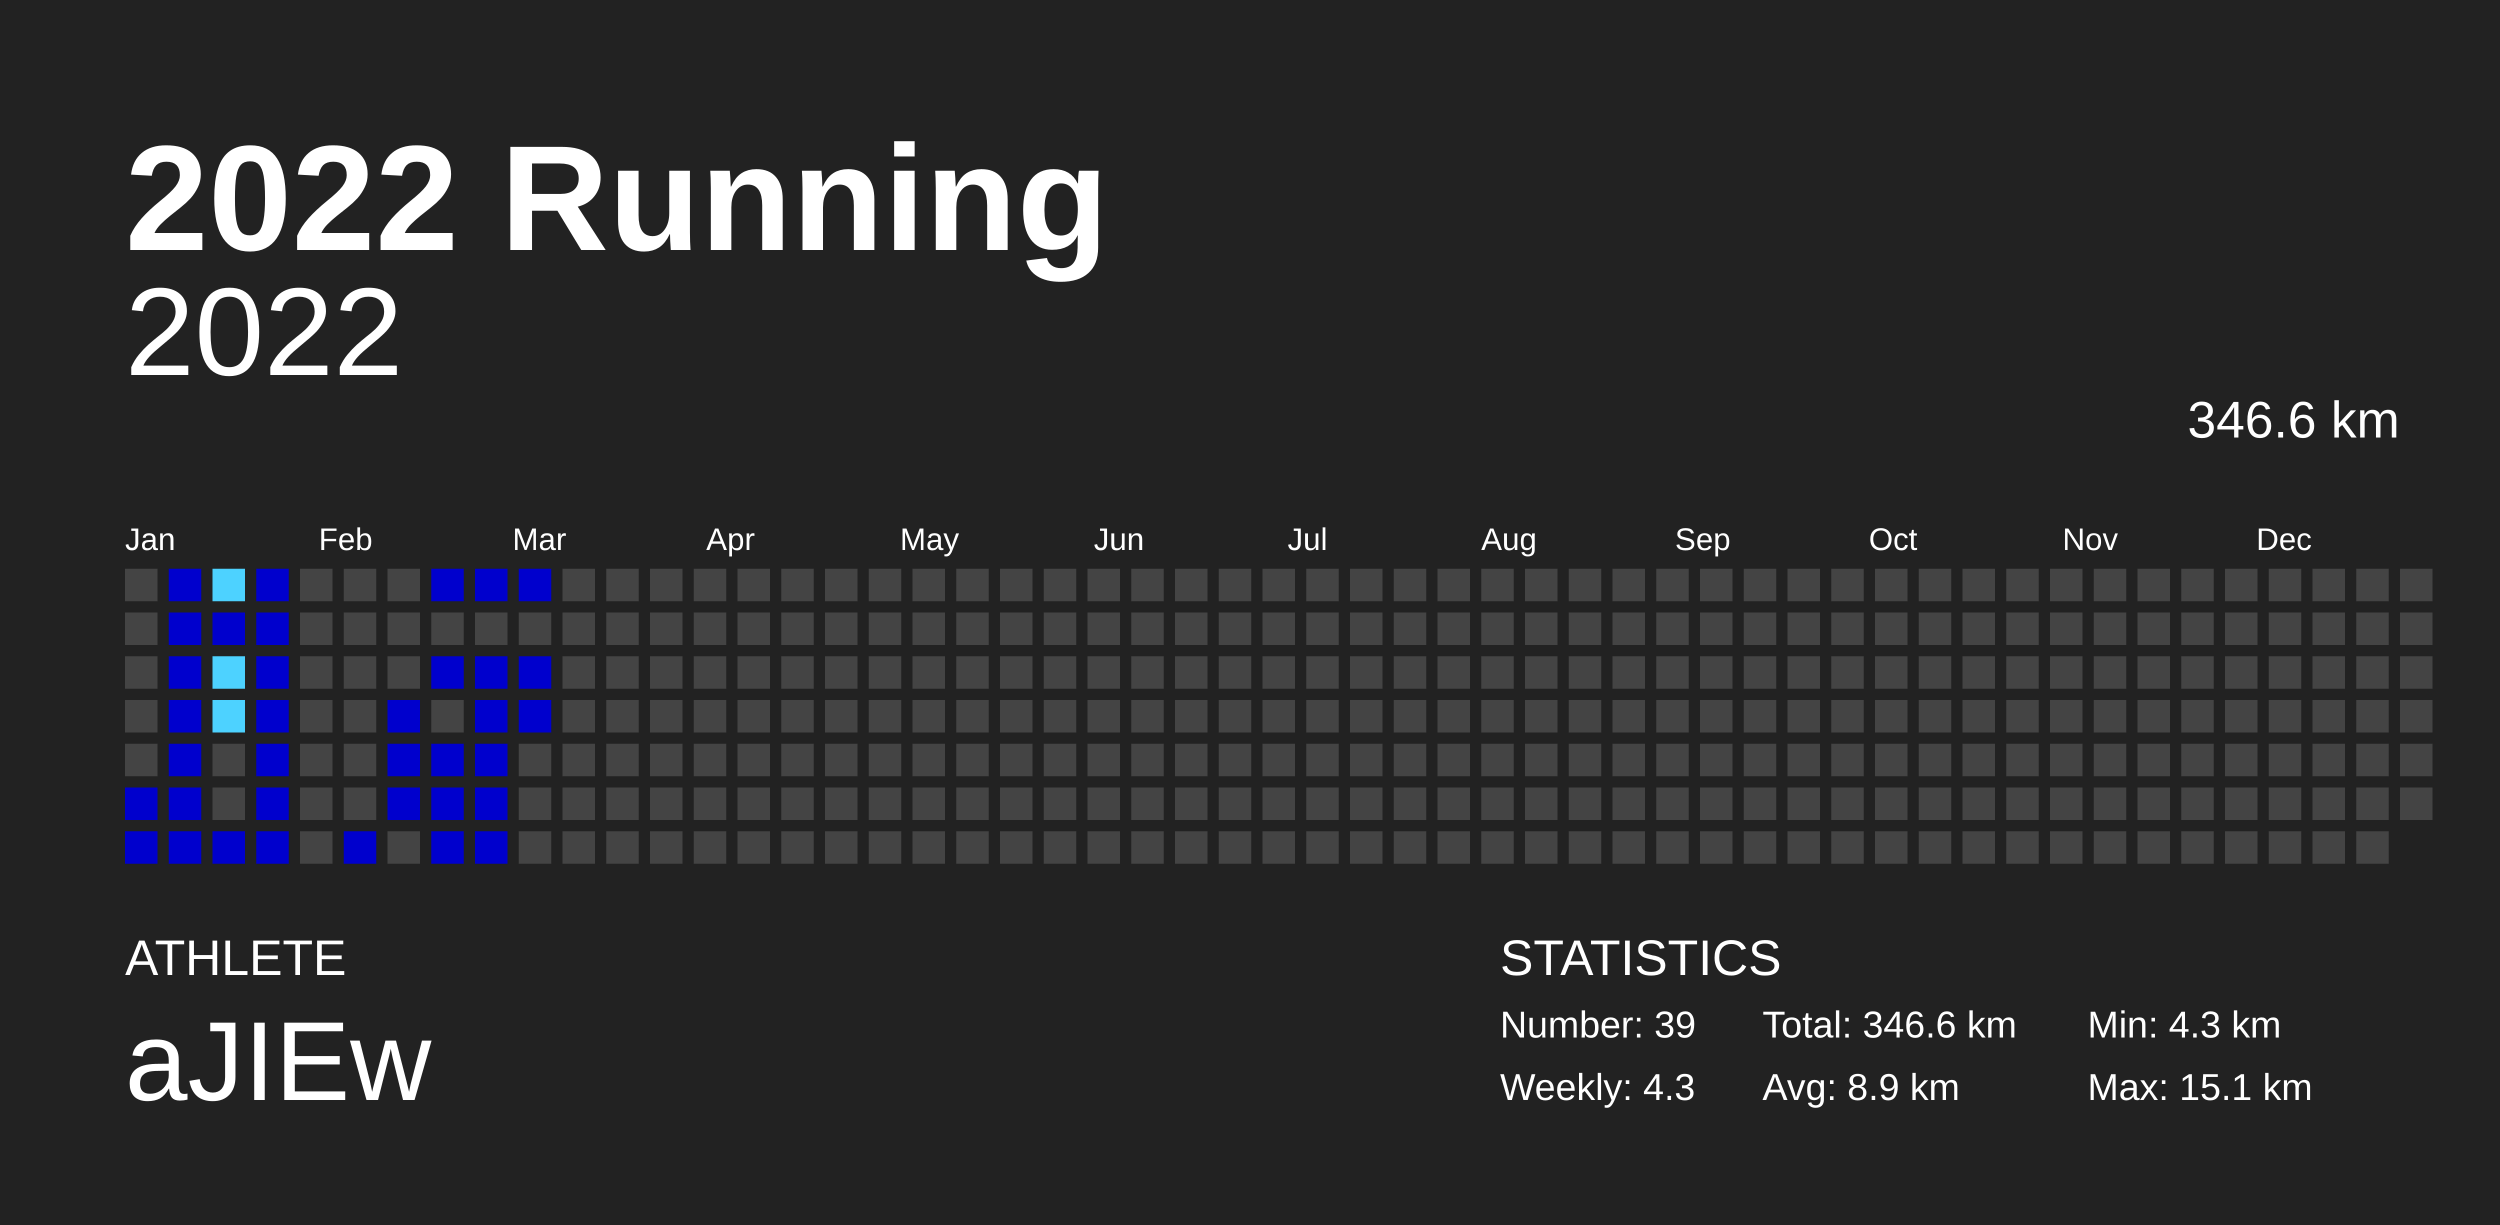
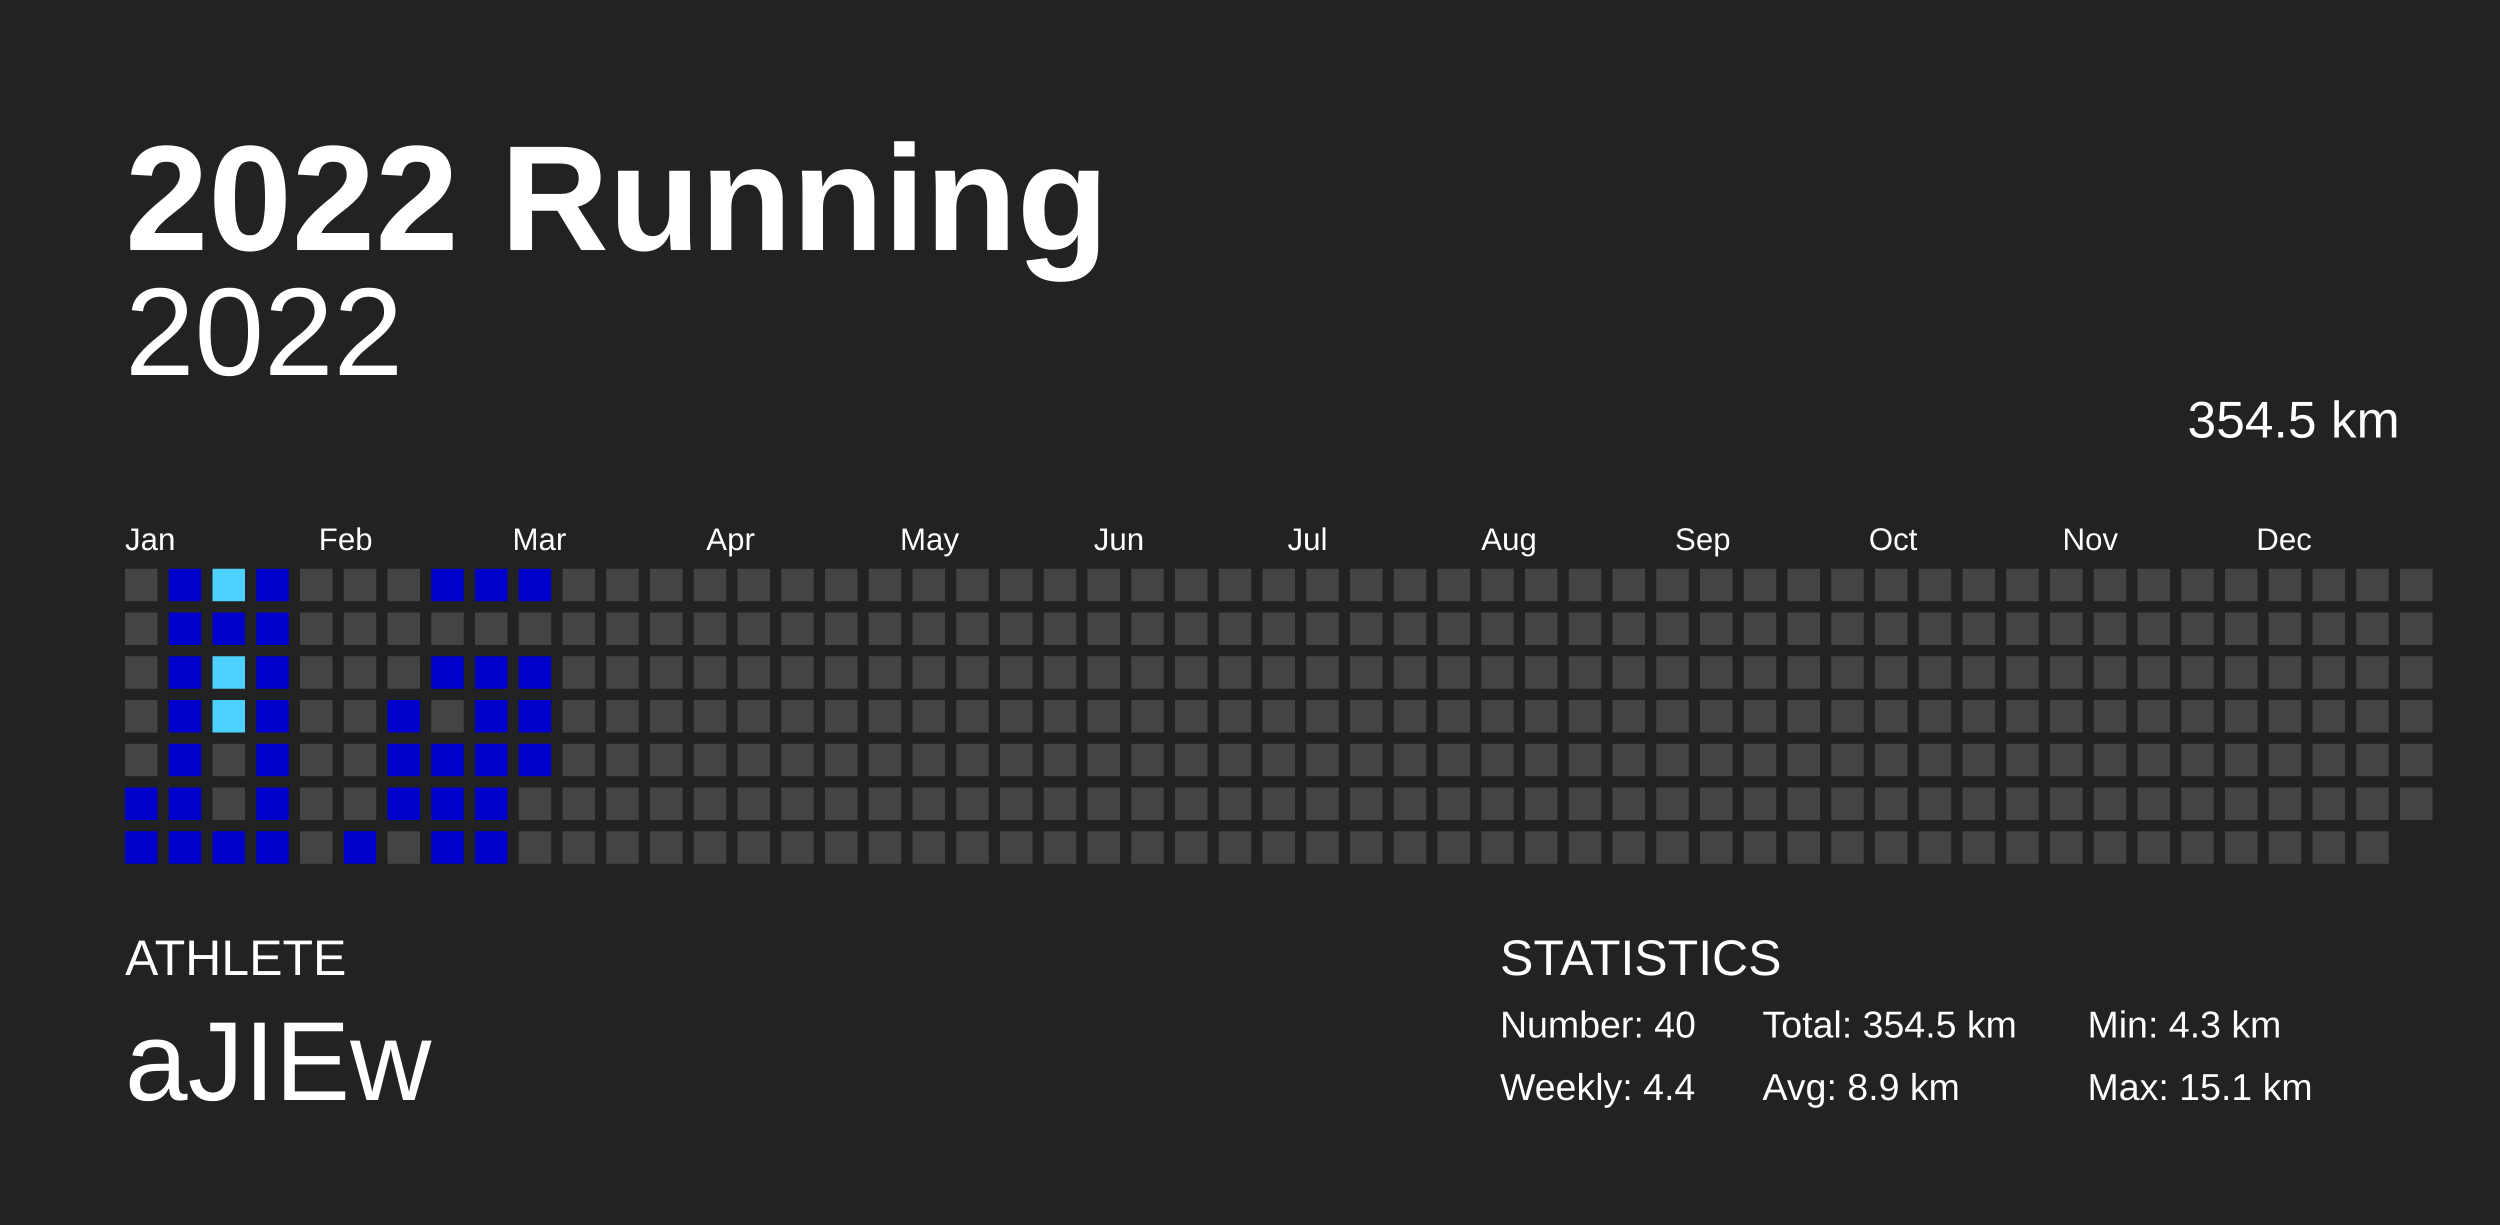
<svg xmlns="http://www.w3.org/2000/svg" baseProfile="full" height="98mm" version="1.1" viewBox="0,0,200,98" width="200mm">
  <defs />
  <rect fill="#222222" height="98" width="200" x="0" y="0" />
  <text fill="#FFFFFF" style="font-size:12px; font-family:Arial; font-weight:bold;" x="10" y="20">2022 Running</text>
  <text fill="#FFFFFF" style="font-size:4px; font-family:Arial" x="10" y="78">ATHLETE</text>
  <text fill="#FFFFFF" style="font-size:9px; font-family:Arial" x="10" y="88">aJIEw</text>
  <text fill="#FFFFFF" style="font-size:4px; font-family:Arial" x="120" y="78">STATISTICS</text>
-   <text fill="#FFFFFF" style="font-size:3px; font-family:Arial" x="120" y="83">Number: 39</text>
-   <text fill="#FFFFFF" style="font-size:3px; font-family:Arial" x="120" y="88">Weekly: 4.3</text>
-   <text fill="#FFFFFF" style="font-size:3px; font-family:Arial" x="141" y="83">Total: 346.6 km</text>
+   <text fill="#FFFFFF" style="font-size:3px; font-family:Arial" x="120" y="83">Number: 40</text>
+   <text fill="#FFFFFF" style="font-size:3px; font-family:Arial" x="120" y="88">Weekly: 4.4</text>
+   <text fill="#FFFFFF" style="font-size:3px; font-family:Arial" x="141" y="83">Total: 354.5 km</text>
  <text fill="#FFFFFF" style="font-size:3px; font-family:Arial" x="141" y="88">Avg: 8.9 km</text>
  <text fill="#FFFFFF" style="font-size:3px; font-family:Arial" x="167" y="83">Min: 4.3 km</text>
  <text fill="#FFFFFF" style="font-size:3px; font-family:Arial" x="167" y="88">Max: 15.1 km</text>
  <text alignment-baseline="hanging" fill="#FFFFFF" style="font-size:10.0px; font-family:Arial;" x="10" y="30">2022</text>
-   <text alignment-baseline="hanging" fill="#FFFFFF" style="font-size:4.125px; font-family:Arial;" x="175" y="35">346.6 km</text>
+   <text alignment-baseline="hanging" fill="#FFFFFF" style="font-size:4.125px; font-family:Arial;" x="175" y="35">354.5 km</text>
  <text fill="#FFFFFF" style="font-size:2.5px; font-family:Arial" x="10.0" y="44">Jan</text>
  <text fill="#FFFFFF" style="font-size:2.5px; font-family:Arial" x="25.5" y="44">Feb</text>
  <text fill="#FFFFFF" style="font-size:2.5px; font-family:Arial" x="41.0" y="44">Mar</text>
  <text fill="#FFFFFF" style="font-size:2.5px; font-family:Arial" x="56.5" y="44">Apr</text>
  <text fill="#FFFFFF" style="font-size:2.5px; font-family:Arial" x="72.0" y="44">May</text>
  <text fill="#FFFFFF" style="font-size:2.5px; font-family:Arial" x="87.5" y="44">Jun</text>
  <text fill="#FFFFFF" style="font-size:2.5px; font-family:Arial" x="103.0" y="44">Jul</text>
  <text fill="#FFFFFF" style="font-size:2.5px; font-family:Arial" x="118.5" y="44">Aug</text>
  <text fill="#FFFFFF" style="font-size:2.5px; font-family:Arial" x="134.0" y="44">Sep</text>
  <text fill="#FFFFFF" style="font-size:2.5px; font-family:Arial" x="149.5" y="44">Oct</text>
  <text fill="#FFFFFF" style="font-size:2.5px; font-family:Arial" x="165.0" y="44">Nov</text>
  <text fill="#FFFFFF" style="font-size:2.5px; font-family:Arial" x="180.5" y="44">Dec</text>
  <rect fill="#444444" height="2.6" width="2.6" x="10.0" y="45.5" />
  <rect fill="#444444" height="2.6" width="2.6" x="10.0" y="49.0" />
  <rect fill="#444444" height="2.6" width="2.6" x="10.0" y="52.5" />
  <rect fill="#444444" height="2.6" width="2.6" x="10.0" y="56.0" />
  <rect fill="#444444" height="2.6" width="2.6" x="10.0" y="59.5" />
  <rect fill="mediumblue" height="2.6" width="2.6" x="10.0" y="63.0" />
  <rect fill="mediumblue" height="2.6" width="2.6" x="10.0" y="66.5" />
  <rect fill="mediumblue" height="2.6" width="2.6" x="13.5" y="45.5" />
  <rect fill="mediumblue" height="2.6" width="2.6" x="13.5" y="49.0" />
  <rect fill="mediumblue" height="2.6" width="2.6" x="13.5" y="52.5" />
  <rect fill="mediumblue" height="2.6" width="2.6" x="13.5" y="56.0" />
  <rect fill="mediumblue" height="2.6" width="2.6" x="13.5" y="59.5" />
  <rect fill="mediumblue" height="2.6" width="2.6" x="13.5" y="63.0" />
  <rect fill="mediumblue" height="2.6" width="2.6" x="13.5" y="66.5" />
  <rect fill="#4dd2ff" height="2.6" width="2.6" x="17.0" y="45.5" />
  <rect fill="mediumblue" height="2.6" width="2.6" x="17.0" y="49.0" />
  <rect fill="#4dd2ff" height="2.6" width="2.6" x="17.0" y="52.5" />
  <rect fill="#4dd2ff" height="2.6" width="2.6" x="17.0" y="56.0" />
  <rect fill="#444444" height="2.6" width="2.6" x="17.0" y="59.5" />
  <rect fill="#444444" height="2.6" width="2.6" x="17.0" y="63.0" />
  <rect fill="mediumblue" height="2.6" width="2.6" x="17.0" y="66.5" />
  <rect fill="mediumblue" height="2.6" width="2.6" x="20.5" y="45.5" />
  <rect fill="mediumblue" height="2.6" width="2.6" x="20.5" y="49.0" />
  <rect fill="mediumblue" height="2.6" width="2.6" x="20.5" y="52.5" />
  <rect fill="mediumblue" height="2.6" width="2.6" x="20.5" y="56.0" />
  <rect fill="mediumblue" height="2.6" width="2.6" x="20.5" y="59.5" />
  <rect fill="mediumblue" height="2.6" width="2.6" x="20.5" y="63.0" />
  <rect fill="mediumblue" height="2.6" width="2.6" x="20.5" y="66.5" />
  <rect fill="#444444" height="2.6" width="2.6" x="24.0" y="45.5" />
  <rect fill="#444444" height="2.6" width="2.6" x="24.0" y="49.0" />
  <rect fill="#444444" height="2.6" width="2.6" x="24.0" y="52.5" />
  <rect fill="#444444" height="2.6" width="2.6" x="24.0" y="56.0" />
  <rect fill="#444444" height="2.6" width="2.6" x="24.0" y="59.5" />
  <rect fill="#444444" height="2.6" width="2.6" x="24.0" y="63.0" />
  <rect fill="#444444" height="2.6" width="2.6" x="24.0" y="66.5" />
  <rect fill="#444444" height="2.6" width="2.6" x="27.5" y="45.5" />
  <rect fill="#444444" height="2.6" width="2.6" x="27.5" y="49.0" />
  <rect fill="#444444" height="2.6" width="2.6" x="27.5" y="52.5" />
  <rect fill="#444444" height="2.6" width="2.6" x="27.5" y="56.0" />
  <rect fill="#444444" height="2.6" width="2.6" x="27.5" y="59.5" />
  <rect fill="#444444" height="2.6" width="2.6" x="27.5" y="63.0" />
  <rect fill="mediumblue" height="2.6" width="2.6" x="27.5" y="66.5" />
  <rect fill="#444444" height="2.6" width="2.6" x="31.0" y="45.5" />
  <rect fill="#444444" height="2.6" width="2.6" x="31.0" y="49.0" />
  <rect fill="#444444" height="2.6" width="2.6" x="31.0" y="52.5" />
  <rect fill="mediumblue" height="2.6" width="2.6" x="31.0" y="56.0" />
  <rect fill="mediumblue" height="2.6" width="2.6" x="31.0" y="59.5" />
  <rect fill="mediumblue" height="2.6" width="2.6" x="31.0" y="63.0" />
  <rect fill="#444444" height="2.6" width="2.6" x="31.0" y="66.5" />
  <rect fill="mediumblue" height="2.6" width="2.6" x="34.5" y="45.5" />
  <rect fill="#444444" height="2.6" width="2.6" x="34.5" y="49.0" />
  <rect fill="mediumblue" height="2.6" width="2.6" x="34.5" y="52.5" />
  <rect fill="#444444" height="2.6" width="2.6" x="34.5" y="56.0" />
  <rect fill="mediumblue" height="2.6" width="2.6" x="34.5" y="59.5" />
  <rect fill="mediumblue" height="2.6" width="2.6" x="34.5" y="63.0" />
  <rect fill="mediumblue" height="2.6" width="2.6" x="34.5" y="66.5" />
  <rect fill="mediumblue" height="2.6" width="2.6" x="38.0" y="45.5" />
  <rect fill="#444444" height="2.6" width="2.6" x="38.0" y="49.0" />
  <rect fill="mediumblue" height="2.6" width="2.6" x="38.0" y="52.5" />
  <rect fill="mediumblue" height="2.6" width="2.6" x="38.0" y="56.0" />
  <rect fill="mediumblue" height="2.6" width="2.6" x="38.0" y="59.5" />
  <rect fill="mediumblue" height="2.6" width="2.6" x="38.0" y="63.0" />
  <rect fill="mediumblue" height="2.6" width="2.6" x="38.0" y="66.5" />
  <rect fill="mediumblue" height="2.6" width="2.6" x="41.5" y="45.5" />
  <rect fill="#444444" height="2.6" width="2.6" x="41.5" y="49.0" />
  <rect fill="mediumblue" height="2.6" width="2.6" x="41.5" y="52.5" />
  <rect fill="mediumblue" height="2.6" width="2.6" x="41.5" y="56.0" />
-   <rect fill="#444444" height="2.6" width="2.6" x="41.5" y="59.5" />
+   <rect fill="mediumblue" height="2.6" width="2.6" x="41.5" y="59.5" />
  <rect fill="#444444" height="2.6" width="2.6" x="41.5" y="63.0" />
  <rect fill="#444444" height="2.6" width="2.6" x="41.5" y="66.5" />
  <rect fill="#444444" height="2.6" width="2.6" x="45.0" y="45.5" />
  <rect fill="#444444" height="2.6" width="2.6" x="45.0" y="49.0" />
  <rect fill="#444444" height="2.6" width="2.6" x="45.0" y="52.5" />
  <rect fill="#444444" height="2.6" width="2.6" x="45.0" y="56.0" />
  <rect fill="#444444" height="2.6" width="2.6" x="45.0" y="59.5" />
  <rect fill="#444444" height="2.6" width="2.6" x="45.0" y="63.0" />
  <rect fill="#444444" height="2.6" width="2.6" x="45.0" y="66.5" />
  <rect fill="#444444" height="2.6" width="2.6" x="48.5" y="45.5" />
  <rect fill="#444444" height="2.6" width="2.6" x="48.5" y="49.0" />
  <rect fill="#444444" height="2.6" width="2.6" x="48.5" y="52.5" />
  <rect fill="#444444" height="2.6" width="2.6" x="48.5" y="56.0" />
  <rect fill="#444444" height="2.6" width="2.6" x="48.5" y="59.5" />
  <rect fill="#444444" height="2.6" width="2.6" x="48.5" y="63.0" />
  <rect fill="#444444" height="2.6" width="2.6" x="48.5" y="66.5" />
  <rect fill="#444444" height="2.6" width="2.6" x="52.0" y="45.5" />
  <rect fill="#444444" height="2.6" width="2.6" x="52.0" y="49.0" />
  <rect fill="#444444" height="2.6" width="2.6" x="52.0" y="52.5" />
  <rect fill="#444444" height="2.6" width="2.6" x="52.0" y="56.0" />
  <rect fill="#444444" height="2.6" width="2.6" x="52.0" y="59.5" />
  <rect fill="#444444" height="2.6" width="2.6" x="52.0" y="63.0" />
  <rect fill="#444444" height="2.6" width="2.6" x="52.0" y="66.5" />
  <rect fill="#444444" height="2.6" width="2.6" x="55.5" y="45.5" />
  <rect fill="#444444" height="2.6" width="2.6" x="55.5" y="49.0" />
  <rect fill="#444444" height="2.6" width="2.6" x="55.5" y="52.5" />
  <rect fill="#444444" height="2.6" width="2.6" x="55.5" y="56.0" />
  <rect fill="#444444" height="2.6" width="2.6" x="55.5" y="59.5" />
  <rect fill="#444444" height="2.6" width="2.6" x="55.5" y="63.0" />
  <rect fill="#444444" height="2.6" width="2.6" x="55.5" y="66.5" />
  <rect fill="#444444" height="2.6" width="2.6" x="59.0" y="45.5" />
  <rect fill="#444444" height="2.6" width="2.6" x="59.0" y="49.0" />
  <rect fill="#444444" height="2.6" width="2.6" x="59.0" y="52.5" />
  <rect fill="#444444" height="2.6" width="2.6" x="59.0" y="56.0" />
  <rect fill="#444444" height="2.6" width="2.6" x="59.0" y="59.5" />
  <rect fill="#444444" height="2.6" width="2.6" x="59.0" y="63.0" />
  <rect fill="#444444" height="2.6" width="2.6" x="59.0" y="66.5" />
  <rect fill="#444444" height="2.6" width="2.6" x="62.5" y="45.5" />
  <rect fill="#444444" height="2.6" width="2.6" x="62.5" y="49.0" />
  <rect fill="#444444" height="2.6" width="2.6" x="62.5" y="52.5" />
  <rect fill="#444444" height="2.6" width="2.6" x="62.5" y="56.0" />
  <rect fill="#444444" height="2.6" width="2.6" x="62.5" y="59.5" />
  <rect fill="#444444" height="2.6" width="2.6" x="62.5" y="63.0" />
  <rect fill="#444444" height="2.6" width="2.6" x="62.5" y="66.5" />
  <rect fill="#444444" height="2.6" width="2.6" x="66.0" y="45.5" />
  <rect fill="#444444" height="2.6" width="2.6" x="66.0" y="49.0" />
  <rect fill="#444444" height="2.6" width="2.6" x="66.0" y="52.5" />
  <rect fill="#444444" height="2.6" width="2.6" x="66.0" y="56.0" />
  <rect fill="#444444" height="2.6" width="2.6" x="66.0" y="59.5" />
  <rect fill="#444444" height="2.6" width="2.6" x="66.0" y="63.0" />
  <rect fill="#444444" height="2.6" width="2.6" x="66.0" y="66.5" />
  <rect fill="#444444" height="2.6" width="2.6" x="69.5" y="45.5" />
  <rect fill="#444444" height="2.6" width="2.6" x="69.5" y="49.0" />
  <rect fill="#444444" height="2.6" width="2.6" x="69.5" y="52.5" />
  <rect fill="#444444" height="2.6" width="2.6" x="69.5" y="56.0" />
  <rect fill="#444444" height="2.6" width="2.6" x="69.5" y="59.5" />
  <rect fill="#444444" height="2.6" width="2.6" x="69.5" y="63.0" />
  <rect fill="#444444" height="2.6" width="2.6" x="69.5" y="66.5" />
  <rect fill="#444444" height="2.6" width="2.6" x="73.0" y="45.5" />
  <rect fill="#444444" height="2.6" width="2.6" x="73.0" y="49.0" />
  <rect fill="#444444" height="2.6" width="2.6" x="73.0" y="52.5" />
  <rect fill="#444444" height="2.6" width="2.6" x="73.0" y="56.0" />
  <rect fill="#444444" height="2.6" width="2.6" x="73.0" y="59.5" />
  <rect fill="#444444" height="2.6" width="2.6" x="73.0" y="63.0" />
  <rect fill="#444444" height="2.6" width="2.6" x="73.0" y="66.5" />
  <rect fill="#444444" height="2.6" width="2.6" x="76.5" y="45.5" />
  <rect fill="#444444" height="2.6" width="2.6" x="76.5" y="49.0" />
  <rect fill="#444444" height="2.6" width="2.6" x="76.5" y="52.5" />
  <rect fill="#444444" height="2.6" width="2.6" x="76.5" y="56.0" />
  <rect fill="#444444" height="2.6" width="2.6" x="76.5" y="59.5" />
  <rect fill="#444444" height="2.6" width="2.6" x="76.5" y="63.0" />
  <rect fill="#444444" height="2.6" width="2.6" x="76.5" y="66.5" />
  <rect fill="#444444" height="2.6" width="2.6" x="80.0" y="45.5" />
  <rect fill="#444444" height="2.6" width="2.6" x="80.0" y="49.0" />
  <rect fill="#444444" height="2.6" width="2.6" x="80.0" y="52.5" />
  <rect fill="#444444" height="2.6" width="2.6" x="80.0" y="56.0" />
  <rect fill="#444444" height="2.6" width="2.6" x="80.0" y="59.5" />
  <rect fill="#444444" height="2.6" width="2.6" x="80.0" y="63.0" />
  <rect fill="#444444" height="2.6" width="2.6" x="80.0" y="66.5" />
  <rect fill="#444444" height="2.6" width="2.6" x="83.5" y="45.5" />
  <rect fill="#444444" height="2.6" width="2.6" x="83.5" y="49.0" />
  <rect fill="#444444" height="2.6" width="2.6" x="83.5" y="52.5" />
  <rect fill="#444444" height="2.6" width="2.6" x="83.5" y="56.0" />
  <rect fill="#444444" height="2.6" width="2.6" x="83.5" y="59.5" />
  <rect fill="#444444" height="2.6" width="2.6" x="83.5" y="63.0" />
  <rect fill="#444444" height="2.6" width="2.6" x="83.5" y="66.5" />
  <rect fill="#444444" height="2.6" width="2.6" x="87.0" y="45.5" />
  <rect fill="#444444" height="2.6" width="2.6" x="87.0" y="49.0" />
  <rect fill="#444444" height="2.6" width="2.6" x="87.0" y="52.5" />
  <rect fill="#444444" height="2.6" width="2.6" x="87.0" y="56.0" />
  <rect fill="#444444" height="2.6" width="2.6" x="87.0" y="59.5" />
  <rect fill="#444444" height="2.6" width="2.6" x="87.0" y="63.0" />
  <rect fill="#444444" height="2.6" width="2.6" x="87.0" y="66.5" />
  <rect fill="#444444" height="2.6" width="2.6" x="90.5" y="45.5" />
  <rect fill="#444444" height="2.6" width="2.6" x="90.5" y="49.0" />
  <rect fill="#444444" height="2.6" width="2.6" x="90.5" y="52.5" />
  <rect fill="#444444" height="2.6" width="2.6" x="90.5" y="56.0" />
  <rect fill="#444444" height="2.6" width="2.6" x="90.5" y="59.5" />
  <rect fill="#444444" height="2.6" width="2.6" x="90.5" y="63.0" />
  <rect fill="#444444" height="2.6" width="2.6" x="90.5" y="66.5" />
  <rect fill="#444444" height="2.6" width="2.6" x="94.0" y="45.5" />
  <rect fill="#444444" height="2.6" width="2.6" x="94.0" y="49.0" />
  <rect fill="#444444" height="2.6" width="2.6" x="94.0" y="52.5" />
  <rect fill="#444444" height="2.6" width="2.6" x="94.0" y="56.0" />
  <rect fill="#444444" height="2.6" width="2.6" x="94.0" y="59.5" />
  <rect fill="#444444" height="2.6" width="2.6" x="94.0" y="63.0" />
  <rect fill="#444444" height="2.6" width="2.6" x="94.0" y="66.5" />
  <rect fill="#444444" height="2.6" width="2.6" x="97.5" y="45.5" />
  <rect fill="#444444" height="2.6" width="2.6" x="97.5" y="49.0" />
  <rect fill="#444444" height="2.6" width="2.6" x="97.5" y="52.5" />
  <rect fill="#444444" height="2.6" width="2.6" x="97.5" y="56.0" />
  <rect fill="#444444" height="2.6" width="2.6" x="97.5" y="59.5" />
  <rect fill="#444444" height="2.6" width="2.6" x="97.5" y="63.0" />
  <rect fill="#444444" height="2.6" width="2.6" x="97.5" y="66.5" />
  <rect fill="#444444" height="2.6" width="2.6" x="101.0" y="45.5" />
  <rect fill="#444444" height="2.6" width="2.6" x="101.0" y="49.0" />
  <rect fill="#444444" height="2.6" width="2.6" x="101.0" y="52.5" />
  <rect fill="#444444" height="2.6" width="2.6" x="101.0" y="56.0" />
  <rect fill="#444444" height="2.6" width="2.6" x="101.0" y="59.5" />
  <rect fill="#444444" height="2.6" width="2.6" x="101.0" y="63.0" />
  <rect fill="#444444" height="2.6" width="2.6" x="101.0" y="66.5" />
  <rect fill="#444444" height="2.6" width="2.6" x="104.5" y="45.5" />
  <rect fill="#444444" height="2.6" width="2.6" x="104.5" y="49.0" />
  <rect fill="#444444" height="2.6" width="2.6" x="104.5" y="52.5" />
  <rect fill="#444444" height="2.6" width="2.6" x="104.5" y="56.0" />
  <rect fill="#444444" height="2.6" width="2.6" x="104.5" y="59.5" />
  <rect fill="#444444" height="2.6" width="2.6" x="104.5" y="63.0" />
  <rect fill="#444444" height="2.6" width="2.6" x="104.5" y="66.5" />
  <rect fill="#444444" height="2.6" width="2.6" x="108.0" y="45.5" />
  <rect fill="#444444" height="2.6" width="2.6" x="108.0" y="49.0" />
  <rect fill="#444444" height="2.6" width="2.6" x="108.0" y="52.5" />
  <rect fill="#444444" height="2.6" width="2.6" x="108.0" y="56.0" />
  <rect fill="#444444" height="2.6" width="2.6" x="108.0" y="59.5" />
  <rect fill="#444444" height="2.6" width="2.6" x="108.0" y="63.0" />
  <rect fill="#444444" height="2.6" width="2.6" x="108.0" y="66.5" />
  <rect fill="#444444" height="2.6" width="2.6" x="111.5" y="45.5" />
  <rect fill="#444444" height="2.6" width="2.6" x="111.5" y="49.0" />
  <rect fill="#444444" height="2.6" width="2.6" x="111.5" y="52.5" />
  <rect fill="#444444" height="2.6" width="2.6" x="111.5" y="56.0" />
  <rect fill="#444444" height="2.6" width="2.6" x="111.5" y="59.5" />
  <rect fill="#444444" height="2.6" width="2.6" x="111.5" y="63.0" />
  <rect fill="#444444" height="2.6" width="2.6" x="111.5" y="66.5" />
  <rect fill="#444444" height="2.6" width="2.6" x="115.0" y="45.5" />
  <rect fill="#444444" height="2.6" width="2.6" x="115.0" y="49.0" />
  <rect fill="#444444" height="2.6" width="2.6" x="115.0" y="52.5" />
  <rect fill="#444444" height="2.6" width="2.6" x="115.0" y="56.0" />
  <rect fill="#444444" height="2.6" width="2.6" x="115.0" y="59.5" />
  <rect fill="#444444" height="2.6" width="2.6" x="115.0" y="63.0" />
  <rect fill="#444444" height="2.6" width="2.6" x="115.0" y="66.5" />
  <rect fill="#444444" height="2.6" width="2.6" x="118.5" y="45.5" />
  <rect fill="#444444" height="2.6" width="2.6" x="118.5" y="49.0" />
  <rect fill="#444444" height="2.6" width="2.6" x="118.5" y="52.5" />
  <rect fill="#444444" height="2.6" width="2.6" x="118.5" y="56.0" />
  <rect fill="#444444" height="2.6" width="2.6" x="118.5" y="59.5" />
  <rect fill="#444444" height="2.6" width="2.6" x="118.5" y="63.0" />
  <rect fill="#444444" height="2.6" width="2.6" x="118.5" y="66.5" />
  <rect fill="#444444" height="2.6" width="2.6" x="122.0" y="45.5" />
  <rect fill="#444444" height="2.6" width="2.6" x="122.0" y="49.0" />
  <rect fill="#444444" height="2.6" width="2.6" x="122.0" y="52.5" />
  <rect fill="#444444" height="2.6" width="2.6" x="122.0" y="56.0" />
  <rect fill="#444444" height="2.6" width="2.6" x="122.0" y="59.5" />
  <rect fill="#444444" height="2.6" width="2.6" x="122.0" y="63.0" />
  <rect fill="#444444" height="2.6" width="2.6" x="122.0" y="66.5" />
  <rect fill="#444444" height="2.6" width="2.6" x="125.5" y="45.5" />
  <rect fill="#444444" height="2.6" width="2.6" x="125.5" y="49.0" />
  <rect fill="#444444" height="2.6" width="2.6" x="125.5" y="52.5" />
  <rect fill="#444444" height="2.6" width="2.6" x="125.5" y="56.0" />
  <rect fill="#444444" height="2.6" width="2.6" x="125.5" y="59.5" />
  <rect fill="#444444" height="2.6" width="2.6" x="125.5" y="63.0" />
  <rect fill="#444444" height="2.6" width="2.6" x="125.5" y="66.5" />
  <rect fill="#444444" height="2.6" width="2.6" x="129.0" y="45.5" />
  <rect fill="#444444" height="2.6" width="2.6" x="129.0" y="49.0" />
  <rect fill="#444444" height="2.6" width="2.6" x="129.0" y="52.5" />
  <rect fill="#444444" height="2.6" width="2.6" x="129.0" y="56.0" />
  <rect fill="#444444" height="2.6" width="2.6" x="129.0" y="59.5" />
  <rect fill="#444444" height="2.6" width="2.6" x="129.0" y="63.0" />
  <rect fill="#444444" height="2.6" width="2.6" x="129.0" y="66.5" />
  <rect fill="#444444" height="2.6" width="2.6" x="132.5" y="45.5" />
  <rect fill="#444444" height="2.6" width="2.6" x="132.5" y="49.0" />
  <rect fill="#444444" height="2.6" width="2.6" x="132.5" y="52.5" />
  <rect fill="#444444" height="2.6" width="2.6" x="132.5" y="56.0" />
  <rect fill="#444444" height="2.6" width="2.6" x="132.5" y="59.5" />
  <rect fill="#444444" height="2.6" width="2.6" x="132.5" y="63.0" />
  <rect fill="#444444" height="2.6" width="2.6" x="132.5" y="66.5" />
  <rect fill="#444444" height="2.6" width="2.6" x="136.0" y="45.5" />
  <rect fill="#444444" height="2.6" width="2.6" x="136.0" y="49.0" />
  <rect fill="#444444" height="2.6" width="2.6" x="136.0" y="52.5" />
  <rect fill="#444444" height="2.6" width="2.6" x="136.0" y="56.0" />
  <rect fill="#444444" height="2.6" width="2.6" x="136.0" y="59.5" />
  <rect fill="#444444" height="2.6" width="2.6" x="136.0" y="63.0" />
  <rect fill="#444444" height="2.6" width="2.6" x="136.0" y="66.5" />
  <rect fill="#444444" height="2.6" width="2.6" x="139.5" y="45.5" />
  <rect fill="#444444" height="2.6" width="2.6" x="139.5" y="49.0" />
  <rect fill="#444444" height="2.6" width="2.6" x="139.5" y="52.5" />
  <rect fill="#444444" height="2.6" width="2.6" x="139.5" y="56.0" />
  <rect fill="#444444" height="2.6" width="2.6" x="139.5" y="59.5" />
  <rect fill="#444444" height="2.6" width="2.6" x="139.5" y="63.0" />
  <rect fill="#444444" height="2.6" width="2.6" x="139.5" y="66.5" />
  <rect fill="#444444" height="2.6" width="2.6" x="143.0" y="45.5" />
  <rect fill="#444444" height="2.6" width="2.6" x="143.0" y="49.0" />
  <rect fill="#444444" height="2.6" width="2.6" x="143.0" y="52.5" />
  <rect fill="#444444" height="2.6" width="2.6" x="143.0" y="56.0" />
  <rect fill="#444444" height="2.6" width="2.6" x="143.0" y="59.5" />
  <rect fill="#444444" height="2.6" width="2.6" x="143.0" y="63.0" />
  <rect fill="#444444" height="2.6" width="2.6" x="143.0" y="66.5" />
  <rect fill="#444444" height="2.6" width="2.6" x="146.5" y="45.5" />
  <rect fill="#444444" height="2.6" width="2.6" x="146.5" y="49.0" />
  <rect fill="#444444" height="2.6" width="2.6" x="146.5" y="52.5" />
  <rect fill="#444444" height="2.6" width="2.6" x="146.5" y="56.0" />
  <rect fill="#444444" height="2.6" width="2.6" x="146.5" y="59.5" />
  <rect fill="#444444" height="2.6" width="2.6" x="146.5" y="63.0" />
  <rect fill="#444444" height="2.6" width="2.6" x="146.5" y="66.5" />
  <rect fill="#444444" height="2.6" width="2.6" x="150.0" y="45.5" />
  <rect fill="#444444" height="2.6" width="2.6" x="150.0" y="49.0" />
  <rect fill="#444444" height="2.6" width="2.6" x="150.0" y="52.5" />
  <rect fill="#444444" height="2.6" width="2.6" x="150.0" y="56.0" />
  <rect fill="#444444" height="2.6" width="2.6" x="150.0" y="59.5" />
  <rect fill="#444444" height="2.6" width="2.6" x="150.0" y="63.0" />
  <rect fill="#444444" height="2.6" width="2.6" x="150.0" y="66.5" />
  <rect fill="#444444" height="2.6" width="2.6" x="153.5" y="45.5" />
  <rect fill="#444444" height="2.6" width="2.6" x="153.5" y="49.0" />
  <rect fill="#444444" height="2.6" width="2.6" x="153.5" y="52.5" />
  <rect fill="#444444" height="2.6" width="2.6" x="153.5" y="56.0" />
  <rect fill="#444444" height="2.6" width="2.6" x="153.5" y="59.5" />
  <rect fill="#444444" height="2.6" width="2.6" x="153.5" y="63.0" />
  <rect fill="#444444" height="2.6" width="2.6" x="153.5" y="66.5" />
  <rect fill="#444444" height="2.6" width="2.6" x="157.0" y="45.5" />
  <rect fill="#444444" height="2.6" width="2.6" x="157.0" y="49.0" />
  <rect fill="#444444" height="2.6" width="2.6" x="157.0" y="52.5" />
  <rect fill="#444444" height="2.6" width="2.6" x="157.0" y="56.0" />
  <rect fill="#444444" height="2.6" width="2.6" x="157.0" y="59.5" />
  <rect fill="#444444" height="2.6" width="2.6" x="157.0" y="63.0" />
  <rect fill="#444444" height="2.6" width="2.6" x="157.0" y="66.5" />
  <rect fill="#444444" height="2.6" width="2.6" x="160.5" y="45.5" />
  <rect fill="#444444" height="2.6" width="2.6" x="160.5" y="49.0" />
  <rect fill="#444444" height="2.6" width="2.6" x="160.5" y="52.5" />
  <rect fill="#444444" height="2.6" width="2.6" x="160.5" y="56.0" />
  <rect fill="#444444" height="2.6" width="2.6" x="160.5" y="59.5" />
  <rect fill="#444444" height="2.6" width="2.6" x="160.5" y="63.0" />
  <rect fill="#444444" height="2.6" width="2.6" x="160.5" y="66.5" />
  <rect fill="#444444" height="2.6" width="2.6" x="164.0" y="45.5" />
  <rect fill="#444444" height="2.6" width="2.6" x="164.0" y="49.0" />
  <rect fill="#444444" height="2.6" width="2.6" x="164.0" y="52.5" />
  <rect fill="#444444" height="2.6" width="2.6" x="164.0" y="56.0" />
  <rect fill="#444444" height="2.6" width="2.6" x="164.0" y="59.5" />
  <rect fill="#444444" height="2.6" width="2.6" x="164.0" y="63.0" />
  <rect fill="#444444" height="2.6" width="2.6" x="164.0" y="66.5" />
  <rect fill="#444444" height="2.6" width="2.6" x="167.5" y="45.5" />
  <rect fill="#444444" height="2.6" width="2.6" x="167.5" y="49.0" />
  <rect fill="#444444" height="2.6" width="2.6" x="167.5" y="52.5" />
  <rect fill="#444444" height="2.6" width="2.6" x="167.5" y="56.0" />
  <rect fill="#444444" height="2.6" width="2.6" x="167.5" y="59.5" />
  <rect fill="#444444" height="2.6" width="2.6" x="167.5" y="63.0" />
  <rect fill="#444444" height="2.6" width="2.6" x="167.5" y="66.5" />
  <rect fill="#444444" height="2.6" width="2.6" x="171.0" y="45.5" />
  <rect fill="#444444" height="2.6" width="2.6" x="171.0" y="49.0" />
  <rect fill="#444444" height="2.6" width="2.6" x="171.0" y="52.5" />
  <rect fill="#444444" height="2.6" width="2.6" x="171.0" y="56.0" />
  <rect fill="#444444" height="2.6" width="2.6" x="171.0" y="59.5" />
  <rect fill="#444444" height="2.6" width="2.6" x="171.0" y="63.0" />
  <rect fill="#444444" height="2.6" width="2.6" x="171.0" y="66.5" />
  <rect fill="#444444" height="2.6" width="2.6" x="174.5" y="45.5" />
  <rect fill="#444444" height="2.6" width="2.6" x="174.5" y="49.0" />
  <rect fill="#444444" height="2.6" width="2.6" x="174.5" y="52.5" />
  <rect fill="#444444" height="2.6" width="2.6" x="174.5" y="56.0" />
  <rect fill="#444444" height="2.6" width="2.6" x="174.5" y="59.5" />
  <rect fill="#444444" height="2.6" width="2.6" x="174.5" y="63.0" />
  <rect fill="#444444" height="2.6" width="2.6" x="174.5" y="66.5" />
  <rect fill="#444444" height="2.6" width="2.6" x="178.0" y="45.5" />
  <rect fill="#444444" height="2.6" width="2.6" x="178.0" y="49.0" />
  <rect fill="#444444" height="2.6" width="2.6" x="178.0" y="52.5" />
  <rect fill="#444444" height="2.6" width="2.6" x="178.0" y="56.0" />
  <rect fill="#444444" height="2.6" width="2.6" x="178.0" y="59.5" />
  <rect fill="#444444" height="2.6" width="2.6" x="178.0" y="63.0" />
  <rect fill="#444444" height="2.6" width="2.6" x="178.0" y="66.5" />
  <rect fill="#444444" height="2.6" width="2.6" x="181.5" y="45.5" />
  <rect fill="#444444" height="2.6" width="2.6" x="181.5" y="49.0" />
  <rect fill="#444444" height="2.6" width="2.6" x="181.5" y="52.5" />
  <rect fill="#444444" height="2.6" width="2.6" x="181.5" y="56.0" />
  <rect fill="#444444" height="2.6" width="2.6" x="181.5" y="59.5" />
  <rect fill="#444444" height="2.6" width="2.6" x="181.5" y="63.0" />
  <rect fill="#444444" height="2.6" width="2.6" x="181.5" y="66.5" />
  <rect fill="#444444" height="2.6" width="2.6" x="185.0" y="45.5" />
  <rect fill="#444444" height="2.6" width="2.6" x="185.0" y="49.0" />
  <rect fill="#444444" height="2.6" width="2.6" x="185.0" y="52.5" />
  <rect fill="#444444" height="2.6" width="2.6" x="185.0" y="56.0" />
  <rect fill="#444444" height="2.6" width="2.6" x="185.0" y="59.5" />
  <rect fill="#444444" height="2.6" width="2.6" x="185.0" y="63.0" />
  <rect fill="#444444" height="2.6" width="2.6" x="185.0" y="66.5" />
  <rect fill="#444444" height="2.6" width="2.6" x="188.5" y="45.5" />
  <rect fill="#444444" height="2.6" width="2.6" x="188.5" y="49.0" />
  <rect fill="#444444" height="2.6" width="2.6" x="188.5" y="52.5" />
  <rect fill="#444444" height="2.6" width="2.6" x="188.5" y="56.0" />
  <rect fill="#444444" height="2.6" width="2.6" x="188.5" y="59.5" />
  <rect fill="#444444" height="2.6" width="2.6" x="188.5" y="63.0" />
  <rect fill="#444444" height="2.6" width="2.6" x="188.5" y="66.5" />
  <rect fill="#444444" height="2.6" width="2.6" x="192.0" y="45.5" />
  <rect fill="#444444" height="2.6" width="2.6" x="192.0" y="49.0" />
  <rect fill="#444444" height="2.6" width="2.6" x="192.0" y="52.5" />
  <rect fill="#444444" height="2.6" width="2.6" x="192.0" y="56.0" />
  <rect fill="#444444" height="2.6" width="2.6" x="192.0" y="59.5" />
  <rect fill="#444444" height="2.6" width="2.6" x="192.0" y="63.0" />
</svg>
